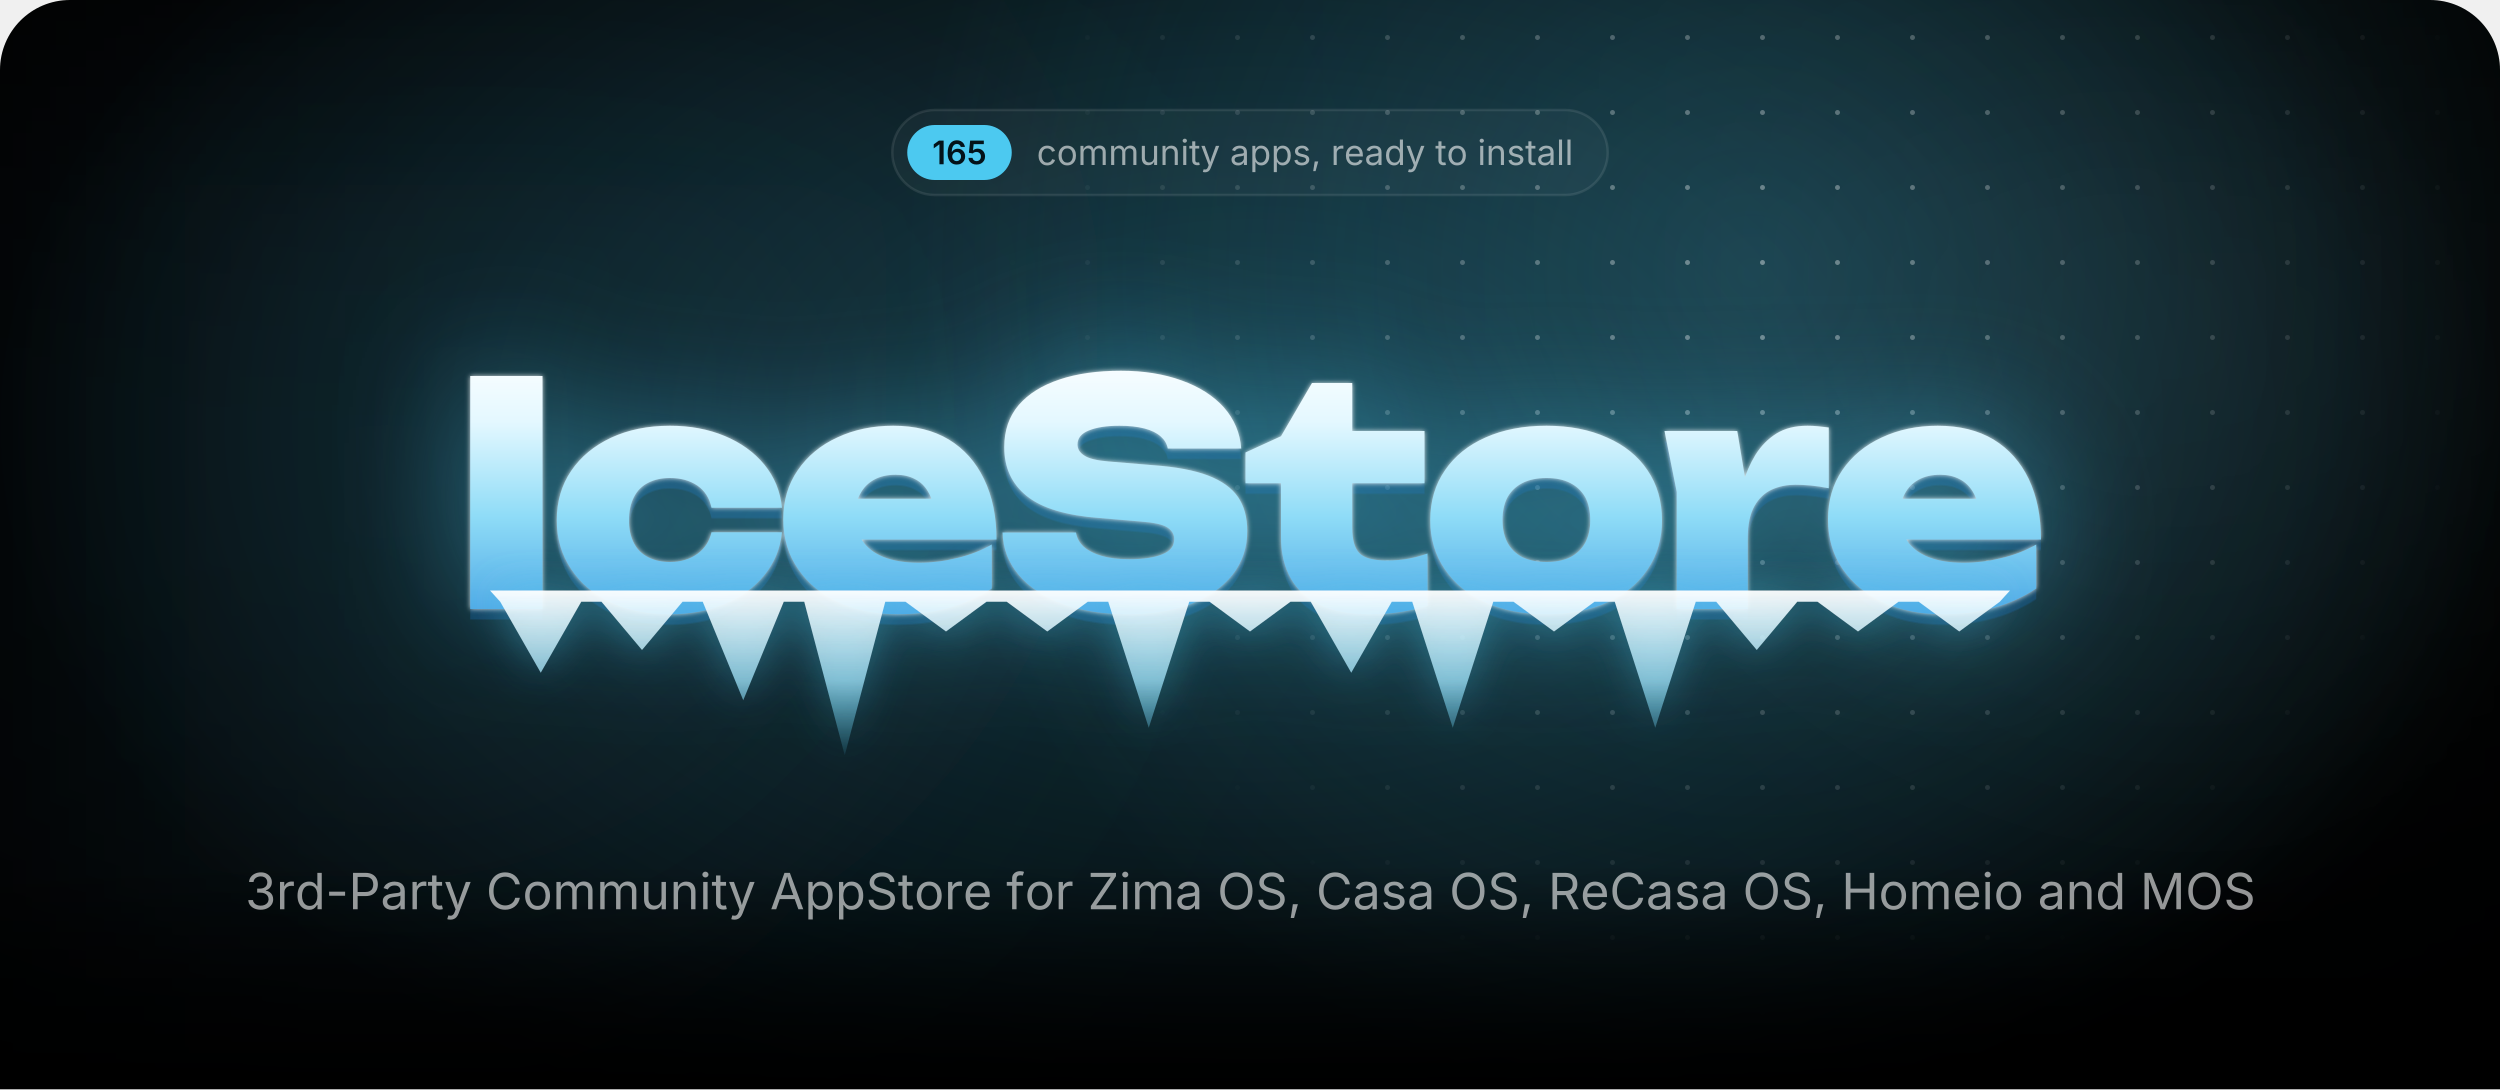
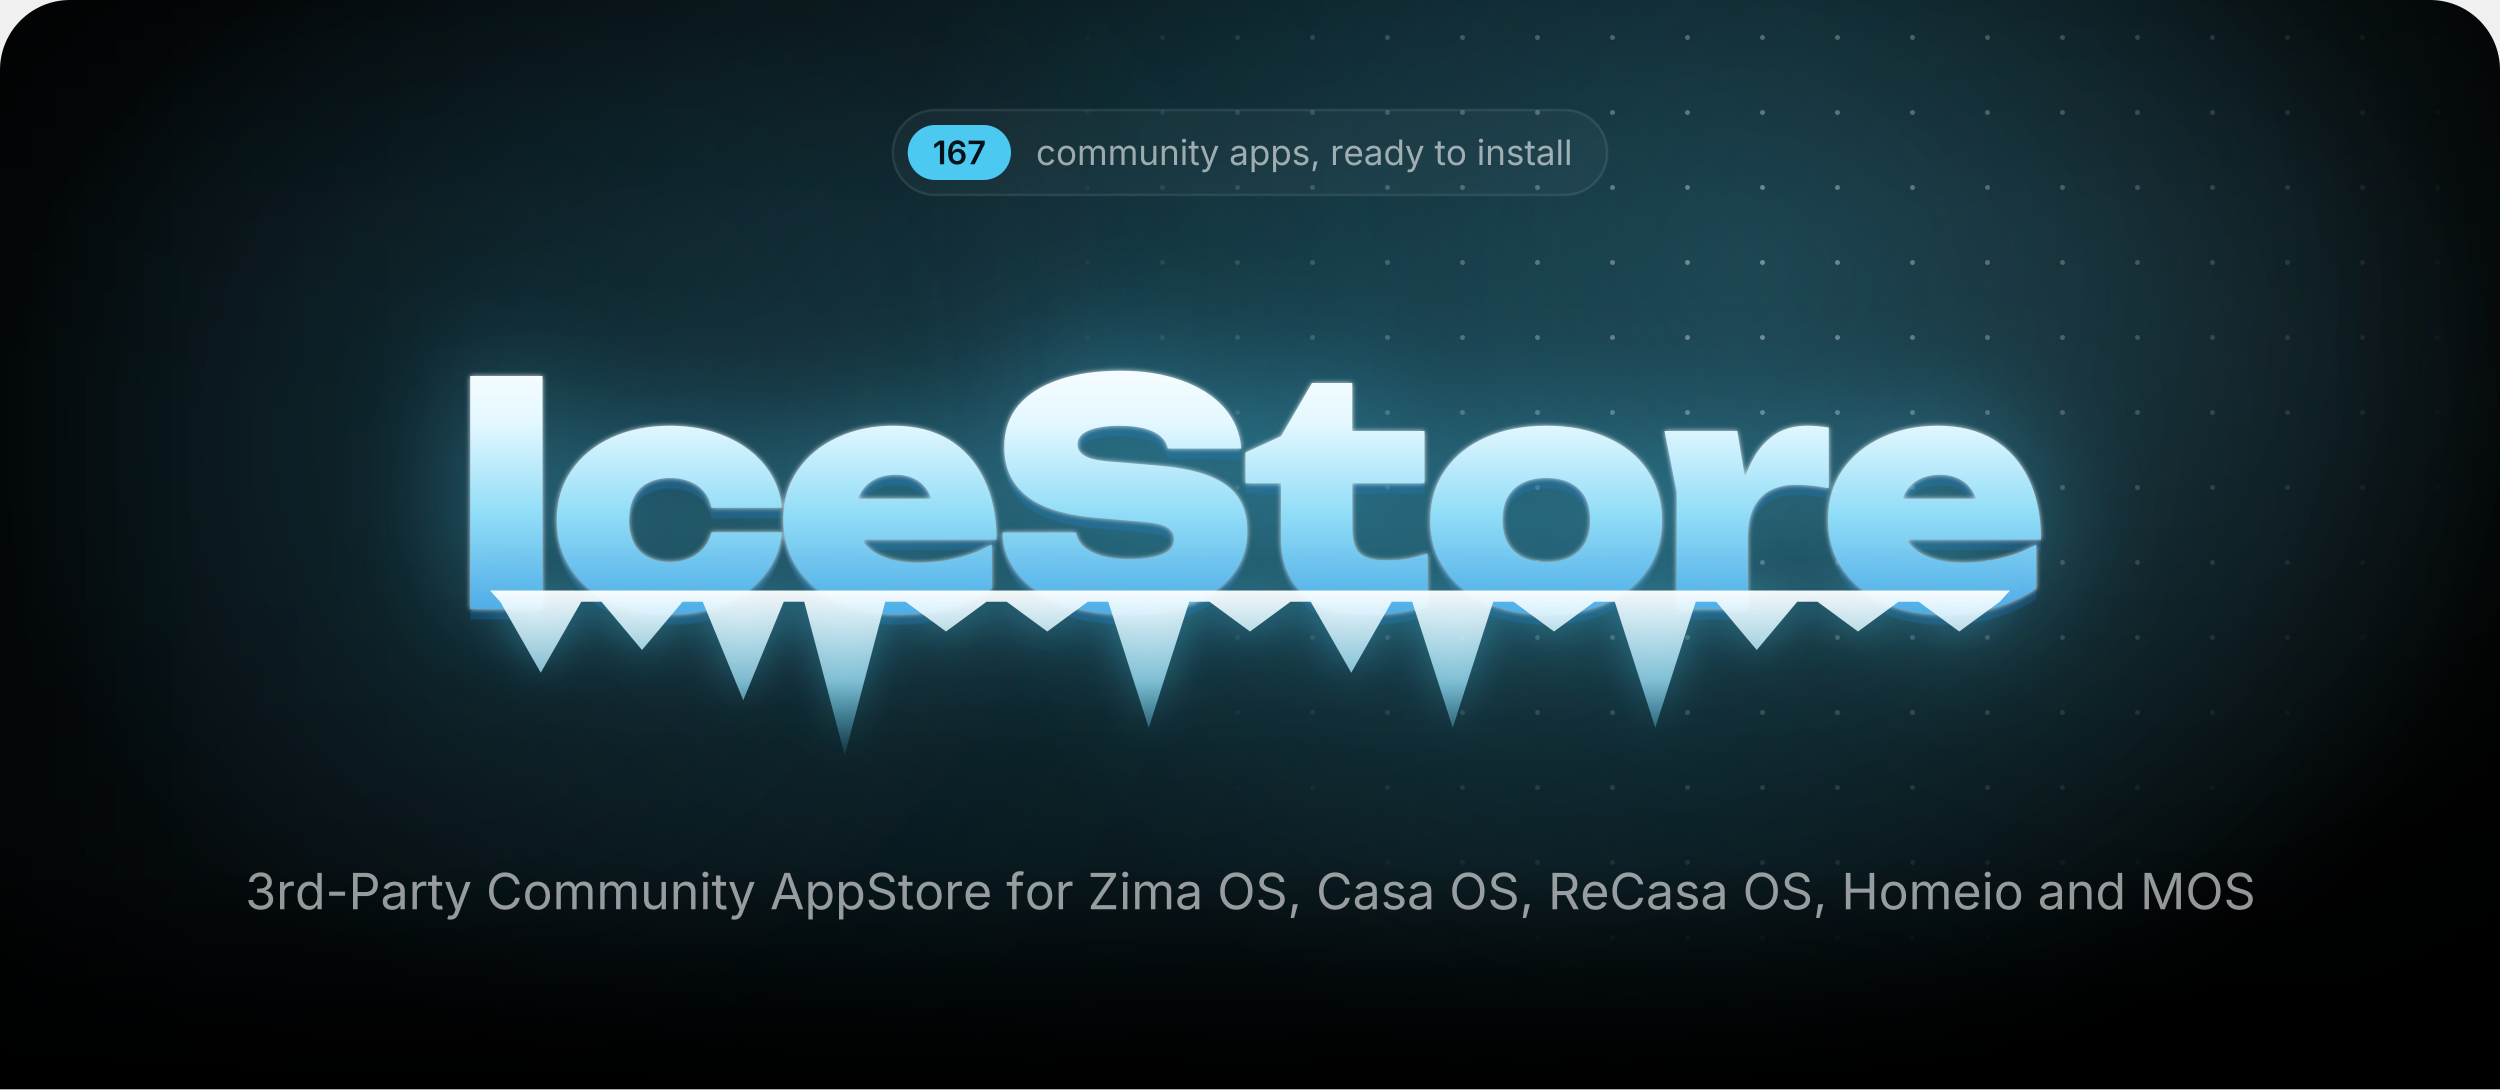
<svg xmlns="http://www.w3.org/2000/svg" width="1000" height="435.7" viewBox="0 0 1000 435.7">
  <style>.blob{transform-box:fill-box;transform-origin:center;animation:drift 22s ease-in-out infinite alternate}.blob+.blob{animation-duration:28s;animation-direction:alternate-reverse}@keyframes drift{to{transform:translate(180px,60px) scale(1.2)}}.spot{animation:spot 18s ease-in-out infinite alternate}@keyframes spot{to{transform:translate(-420px,40px)}}.gl{animation:gl 6s ease-in-out infinite}@keyframes gl{0%,35%{transform:translateX(0)}70%,100%{transform:translateX(1741px)}}.sp{transform-box:fill-box;transform-origin:center;opacity:0;animation:tw 3.2s ease-in-out infinite}@keyframes tw{0%,100%{opacity:0;transform:scale(.3) rotate(0)}50%{opacity:1;transform:scale(1) rotate(45deg)}}@media(prefers-reduced-motion:reduce){*{animation:none!important}}</style>
  <defs>
    <path id="semi.1342" d="M717 1490V0H452V1252H442L94 1002V1256L421 1490Z" />
    <path id="semi.1349" d="M671 -20Q565 -20 464 16Q362 53 280 136Q199 220 151 358Q103 497 103 702Q103 894 144 1044Q184 1193 260 1297Q337 1401 445 1456Q553 1510 687 1510Q826 1510 934 1455Q1043 1400 1110 1305Q1177 1210 1193 1089H931Q910 1175 847 1227Q784 1279 687 1279Q583 1279 510 1218Q438 1157 400 1044Q363 930 363 772H374Q410 837 466 883Q523 929 594 954Q666 978 745 978Q876 978 980 916Q1085 853 1146 744Q1207 634 1207 492Q1207 346 1140 230Q1073 114 952 47Q832 -20 671 -20ZM670 197Q749 197 812 236Q875 274 912 340Q948 406 948 487Q948 567 912 632Q877 697 815 735Q753 773 673 773Q614 773 563 750Q512 728 474 688Q435 648 414 596Q393 544 393 486Q393 408 429 342Q465 276 528 236Q591 197 670 197Z" />
-     <path id="semi.1347" d="M618 -20Q472 -20 358 34Q243 89 176 185Q109 281 105 404H365Q368 343 403 296Q438 250 494 224Q550 197 618 197Q698 197 760 234Q821 270 856 334Q892 399 892 483Q892 568 856 634Q819 700 756 738Q692 775 610 775Q542 775 478 750Q413 724 375 683L133 722L211 1490H1073V1266H432L390 870H398Q440 919 516 950Q591 982 681 982Q782 982 868 946Q954 909 1018 842Q1081 776 1116 686Q1151 596 1151 489Q1151 341 1083 226Q1015 112 895 46Q775 -20 618 -20Z" />
+     <path id="semi.1350" d="M185 0 819 1256V1266H83V1490H1097V1260L463 0Z" />
    <path id="regular.586" d="M613 -24Q461 -24 346 48Q232 120 168 250Q104 380 104 552Q104 727 168 858Q232 988 346 1060Q461 1132 613 1132Q694 1132 766 1111Q838 1090 898 1050Q957 1011 1000 954Q1043 896 1066 823L893 774Q881 817 856 853Q831 889 796 916Q760 942 714 956Q668 971 613 971Q501 971 429 912Q357 854 322 759Q287 664 287 552Q287 442 322 348Q357 253 429 195Q501 137 613 137Q669 137 716 152Q763 167 800 194Q836 222 861 260Q886 298 898 343L1070 294Q1048 219 1004 160Q961 102 901 60Q841 19 768 -2Q695 -24 613 -24Z" />
    <path id="regular.790" d="M613 -24Q461 -24 346 48Q232 120 168 250Q104 380 104 552Q104 727 168 858Q232 988 346 1060Q461 1132 613 1132Q766 1132 881 1060Q996 988 1060 858Q1124 727 1124 552Q1124 380 1060 250Q996 120 881 48Q766 -24 613 -24ZM613 137Q726 137 799 195Q872 253 907 348Q942 442 942 552Q942 663 907 758Q872 854 799 912Q726 971 613 971Q501 971 429 912Q357 854 322 759Q287 664 287 552Q287 442 322 348Q357 253 429 195Q501 137 613 137Z" />
    <path id="regular.766" d="M158 0V1118H333L334 868H320Q343 959 392 1018Q442 1078 508 1108Q575 1138 647 1138Q769 1138 844 1063Q920 988 942 866H918Q938 950 991 1011Q1044 1072 1120 1105Q1195 1138 1284 1138Q1381 1138 1461 1096Q1541 1054 1588 969Q1636 884 1636 754V0H1456V749Q1456 870 1388 922Q1320 974 1230 974Q1155 974 1100 942Q1046 911 1016 856Q987 801 987 730V0H807V767Q807 860 745 917Q683 974 588 974Q523 974 466 944Q408 913 373 853Q338 793 338 704V0Z" />
    <path id="regular.915" d="M537 -14Q424 -14 338 32Q253 79 206 173Q158 267 158 408V1118H338V423Q338 294 406 221Q474 148 591 148Q671 148 734 183Q798 218 835 286Q872 353 872 448V1118H1053V0H879V271H903Q851 114 756 50Q660 -14 537 -14Z" />
    <path id="regular.773" d="M338 670V0H158V1118H331L332 847H307Q358 1002 452 1067Q547 1132 674 1132Q787 1132 872 1086Q957 1039 1004 946Q1052 852 1052 710V0H872V695Q872 824 804 897Q737 970 620 970Q540 970 476 935Q412 900 375 833Q338 766 338 670Z" />
    <path id="regular.689" d="M158 0V1118H338V0ZM249 1301Q198 1301 161 1336Q124 1371 124 1420Q124 1470 161 1504Q198 1539 249 1539Q301 1539 338 1504Q375 1470 375 1420Q375 1371 338 1336Q301 1301 249 1301Z" />
    <path id="regular.889" d="M598 1118V964H20V1118ZM188 1384H368V290Q368 215 398 180Q429 146 500 146Q517 146 544 150Q570 154 592 158L629 6Q601 -4 566 -9Q530 -14 495 -14Q350 -14 269 62Q188 139 188 276Z" />
    <path id="regular.998" d="M140 -405 186 -249 205 -254Q260 -268 305 -262Q350 -255 386 -217Q422 -179 449 -99L481 -6L54 1118H251L489 455Q527 351 553 249Q579 147 608 51H542Q571 147 598 250Q624 352 661 455L901 1118H1097L606 -167Q572 -256 524 -314Q477 -371 414 -398Q351 -426 272 -426Q224 -426 189 -419Q154 -412 140 -405Z" />
    <path id="regular.507" d="M471 -26Q365 -26 278 14Q192 54 141 131Q90 208 90 318Q90 414 128 474Q166 534 230 568Q293 603 370 620Q447 637 525 647Q625 660 688 667Q751 674 782 691Q812 708 812 749V755Q812 825 786 874Q760 922 708 948Q656 974 578 974Q498 974 441 949Q384 924 348 886Q313 849 295 810L122 867Q165 969 238 1026Q311 1084 399 1108Q487 1132 573 1132Q629 1132 700 1118Q772 1105 838 1065Q905 1025 948 946Q992 868 992 737V0H815V152H803Q784 113 742 72Q700 30 633 2Q566 -26 471 -26ZM502 133Q602 133 671 172Q740 211 776 274Q812 336 812 404V559Q801 546 764 536Q727 525 680 517Q632 509 588 504Q543 498 517 495Q452 487 396 468Q339 448 305 410Q271 373 271 309Q271 251 301 212Q331 173 383 153Q435 133 502 133Z" />
    <path id="regular.843" d="M158 -418V1118H332V939H352Q371 969 405 1014Q439 1060 503 1096Q567 1132 676 1132Q816 1132 922 1062Q1029 992 1090 862Q1150 733 1150 556Q1150 378 1090 248Q1030 118 924 47Q817 -24 677 -24Q571 -24 506 12Q441 49 406 96Q371 142 352 173H338V-418ZM650 137Q755 137 826 194Q896 250 932 346Q967 441 967 558Q967 674 932 768Q897 861 826 916Q756 971 650 971Q547 971 477 919Q407 867 372 774Q336 682 336 558Q336 434 372 339Q408 244 478 190Q549 137 650 137Z" />
    <path id="regular.871" d="M538 -24Q423 -24 334 10Q244 43 186 109Q128 175 108 271L279 312Q303 220 370 177Q436 134 536 134Q653 134 722 184Q792 234 792 303Q792 361 752 400Q711 438 628 457L442 501Q290 537 216 612Q142 688 142 806Q142 902 196 976Q250 1049 344 1090Q437 1132 556 1132Q671 1132 752 1098Q832 1063 882 1002Q933 942 958 863L795 821Q772 881 718 930Q665 979 557 979Q457 979 390 933Q324 887 324 817Q324 755 369 718Q414 680 512 657L681 617Q833 581 906 506Q979 430 979 315Q979 217 924 140Q868 64 768 20Q669 -24 538 -24Z" />
    <path id="regular.1501" d="M128 -359 216 208H422L266 -359Z" />
    <path id="regular.852" d="M158 0V1118H332V946H344Q375 1031 454 1082Q534 1134 634 1134Q654 1134 682 1133Q709 1132 725 1131V950Q717 952 685 956Q653 960 617 960Q537 960 474 926Q410 893 374 834Q338 776 338 700V0Z" />
    <path id="regular.614" d="M628 -24Q466 -24 348 48Q231 120 168 249Q104 378 104 550Q104 722 166 853Q228 984 342 1058Q455 1132 607 1132Q696 1132 782 1102Q869 1073 940 1008Q1010 942 1052 835Q1094 728 1094 573V498H226V650H997L913 594Q913 704 878 790Q844 875 776 924Q708 972 607 972Q506 972 434 922Q362 873 324 794Q286 714 286 623V522Q286 398 329 312Q372 225 450 180Q527 136 629 136Q695 136 749 155Q803 174 842 212Q881 251 902 308L1076 260Q1050 176 988 112Q926 48 834 12Q743 -24 628 -24Z" />
    <path id="regular.597" d="M577 -24Q438 -24 331 47Q224 118 164 248Q104 378 104 556Q104 733 164 862Q225 992 332 1062Q439 1132 578 1132Q687 1132 751 1096Q815 1060 850 1014Q884 969 902 939H916V1490H1096V0H922V173H902Q884 142 848 96Q813 49 748 12Q684 -24 577 -24ZM604 137Q706 137 776 190Q846 244 882 339Q918 434 918 558Q918 682 882 774Q847 867 777 919Q707 971 604 971Q498 971 428 916Q357 861 322 768Q287 674 287 558Q287 441 322 346Q358 250 429 194Q500 137 604 137Z" />
    <path id="regular.736" d="M338 1490V0H158V1490Z" />
    <path id="regular.1345" d="M635 -20Q489 -20 376 30Q263 80 196 169Q130 258 125 376H317Q323 305 366 254Q408 202 478 174Q547 147 632 147Q726 147 798 180Q871 212 913 271Q955 330 955 407Q955 488 914 550Q874 611 797 646Q720 681 609 681H488V846H609Q696 846 762 878Q829 909 866 966Q903 1023 903 1100Q903 1174 870 1229Q838 1284 778 1314Q718 1345 637 1345Q561 1345 494 1318Q428 1290 386 1239Q343 1188 340 1115H157Q161 1232 227 1321Q293 1410 402 1460Q510 1510 641 1510Q780 1510 880 1454Q981 1398 1035 1307Q1089 1216 1089 1110Q1089 984 1022 896Q956 808 842 774V762Q937 747 1004 698Q1072 649 1108 574Q1143 499 1143 405Q1143 283 1077 187Q1011 91 896 36Q781 -20 635 -20Z" />
    <path id="regular.1459" d="M798 719V553H144V719Z" />
    <path id="regular.375" d="M180 0V1490H690Q864 1490 976 1426Q1089 1363 1144 1256Q1198 1149 1198 1016Q1198 883 1144 775Q1089 667 977 603Q865 539 691 539H330V706H682Q800 706 872 746Q944 787 976 858Q1009 928 1009 1016Q1009 1104 976 1174Q944 1243 872 1283Q799 1323 680 1323H370V0Z" />
    <path id="regular.73" d="M783 -20Q592 -20 442 72Q293 165 208 336Q122 508 122 744Q122 981 208 1152Q293 1324 442 1417Q592 1510 783 1510Q896 1510 996 1477Q1097 1444 1177 1380Q1257 1317 1310 1226Q1364 1136 1384 1021H1194Q1178 1098 1140 1156Q1101 1214 1046 1254Q990 1294 923 1314Q856 1334 783 1334Q649 1334 541 1266Q433 1198 370 1066Q307 935 307 744Q307 554 370 422Q434 291 542 224Q650 156 783 156Q856 156 923 176Q990 197 1046 236Q1101 276 1140 334Q1178 393 1194 469H1384Q1365 355 1312 265Q1258 175 1178 111Q1098 47 998 14Q897 -20 783 -20Z" />
    <path id="regular.2" d="M52 0 593 1490H813L1361 0H1161L845 884Q816 966 778 1088Q739 1211 684 1401H720Q666 1209 626 1084Q587 960 561 884L254 0ZM324 416V582H1089V416Z" />
    <path id="regular.397" d="M657 -26Q496 -26 378 26Q259 78 192 172Q125 265 116 390H311Q319 306 368 252Q417 197 494 170Q570 144 657 144Q758 144 838 177Q919 210 966 270Q1013 330 1013 409Q1013 481 972 526Q932 571 865 600Q798 629 718 651L538 702Q358 753 258 848Q158 943 158 1091Q158 1217 226 1312Q294 1406 410 1458Q526 1510 670 1510Q817 1510 930 1458Q1043 1406 1108 1316Q1174 1227 1178 1114H992Q979 1223 888 1282Q797 1342 664 1342Q568 1342 496 1310Q423 1279 383 1224Q343 1170 343 1100Q343 1022 392 974Q440 927 506 900Q573 874 627 859L776 818Q836 802 908 774Q981 746 1047 700Q1113 653 1156 582Q1198 510 1198 406Q1198 284 1134 186Q1071 88 950 31Q829 -26 657 -26Z" />
    <path id="regular.647" d="M678 1118V964H20V1118ZM240 0V1267Q240 1364 286 1429Q331 1494 404 1527Q477 1560 558 1560Q622 1560 664 1550Q706 1539 726 1530L676 1376Q662 1381 640 1387Q617 1393 579 1393Q496 1393 458 1350Q420 1308 420 1227V0Z" />
    <path id="regular.496" d="M130 0V134L796 1125Q841 1192 892 1260Q943 1327 994 1393L1015 1331Q923 1325 830 1324Q737 1322 645 1322H122V1490H1158V1354L502 379Q454 308 400 237Q347 166 294 97L273 159Q365 165 456 166Q548 168 640 168H1166V0Z" />
    <path id="regular.321" d="M784 -20Q593 -20 444 72Q294 165 208 336Q122 508 122 744Q122 981 208 1152Q294 1324 444 1417Q593 1510 784 1510Q975 1510 1124 1417Q1273 1324 1358 1152Q1444 981 1444 744Q1444 508 1358 336Q1273 165 1124 72Q975 -20 784 -20ZM784 156Q917 156 1024 224Q1132 291 1196 422Q1259 554 1259 744Q1259 936 1196 1068Q1132 1199 1024 1266Q917 1334 784 1334Q650 1334 542 1266Q434 1198 370 1066Q307 935 307 744Q307 554 370 423Q434 292 542 224Q650 156 784 156Z" />
    <path id="regular.384" d="M180 0V1490H690Q864 1490 976 1430Q1089 1371 1144 1267Q1198 1163 1198 1030Q1198 897 1144 795Q1089 693 977 636Q865 578 691 578H286V747H682Q800 747 872 782Q943 816 976 880Q1009 943 1009 1030Q1009 1119 976 1184Q943 1250 871 1286Q799 1323 680 1323H370V0ZM1036 0 676 671H890L1256 0Z" />
    <path id="regular.161" d="M180 0V1490H370V846H1152V1490H1342V0H1152V678H370V0Z" />
    <path id="regular.292" d="M180 0V1490H450L817 550Q830 517 846 468Q863 418 882 360Q900 302 917 244Q934 187 947 138H905Q919 184 936 240Q953 297 972 356Q990 414 1007 465Q1024 516 1037 550L1399 1490H1670V0H1483V851Q1483 897 1484 956Q1484 1015 1486 1080Q1487 1145 1488 1212Q1490 1279 1491 1342H1507Q1486 1273 1462 1202Q1439 1130 1416 1064Q1394 997 1374 942Q1354 887 1340 851L1007 0H842L504 851Q490 886 471 940Q452 993 430 1058Q407 1124 383 1196Q359 1269 334 1342H352Q354 1286 356 1221Q357 1156 358 1090Q359 1023 360 962Q361 900 361 851V0Z" />
    <radialGradient id="glow">
      <stop stop-color="#4cc9f0" stop-opacity=".28" />
      <stop offset="1" stop-color="#4cc9f0" stop-opacity="0" />
    </radialGradient>
    <radialGradient id="cur">
      <stop stop-color="#4cc9f0" stop-opacity=".2" />
      <stop offset=".65" stop-color="#4cc9f0" stop-opacity="0" />
    </radialGradient>
    <radialGradient id="spot">
      <stop stop-color="#fff" />
      <stop offset="1" stop-color="#000" />
    </radialGradient>
    <pattern id="dots" width="30" height="30" patternUnits="userSpaceOnUse">
      <circle cx="15" cy="15" r="1" fill="#fff" fill-opacity=".4" />
    </pattern>
    <mask id="dm">
      <circle class="spot" cx="700" cy="110" r="300" fill="url(#spot)" />
    </mask>
    <linearGradient id="fade" x2="0" y2="1">
      <stop offset="0.793" stop-color="#fff" />
      <stop offset="1" stop-color="#000" />
    </linearGradient>
    <mask id="bf">
      <rect width="1000" height="435.7" fill="url(#fade)" />
    </mask>
    <filter id="blur" filterUnits="userSpaceOnUse" x="-500" y="-500" width="2000" height="1500">
      <feGaussianBlur stdDeviation="90" />
    </filter>
    <linearGradient id="ice" gradientUnits="userSpaceOnUse" x1="0" y1="138" x2="0" y2="256">
      <stop stop-color="#fff" />
      <stop offset=".26" stop-color="#e4f8ff" />
      <stop offset=".58" stop-color="#8fdcf7" />
      <stop offset="1" stop-color="#3d9be0" />
    </linearGradient>
    <linearGradient id="ig" x2="0" y2="1">
      <stop stop-color="#fff" stop-opacity=".95" />
      <stop offset=".55" stop-color="#9fe3fa" stop-opacity=".75" />
      <stop offset="1" stop-color="#4cc9f0" stop-opacity=".1" />
    </linearGradient>
    <linearGradient id="gl">
      <stop stop-color="#fff" stop-opacity="0" />
      <stop offset=".5" stop-color="#fff" stop-opacity=".95" />
      <stop offset="1" stop-color="#fff" stop-opacity="0" />
    </linearGradient>
    <clipPath id="wc">
      <path d="M188.1 150.4H217V243.6H188.1ZM312.8 212.9Q311.8 222.7 305.7 230.1Q299.7 237.5 289.9 241.6Q280.1 245.7 268 245.7Q254.7 245.7 244.4 241Q234.2 236.3 228.5 227.7Q222.7 219.1 222.7 208.1Q222.7 196.8 228.5 188.3Q234.2 179.9 244.4 175.1Q254.7 170.3 268 170.3Q280.1 170.3 289.9 174.4Q299.7 178.5 305.7 185.8Q311.8 193.2 312.8 203.1H284.6Q283.4 197.3 278.9 194.2Q274.4 191.2 268 191.2Q263 191.2 259.3 193.1Q255.5 195 253.6 198.8Q251.6 202.6 251.6 208.1Q251.6 213.5 253.6 217.3Q255.5 221 259.3 222.9Q263 224.8 268 224.8Q274.4 224.8 278.9 221.6Q283.4 218.3 284.6 212.9ZM359 245.7Q345.9 245.7 335.6 241Q325.2 236.3 319.3 227.7Q313.3 219.1 313.3 207.7Q313.3 196.5 319.1 188.1Q324.9 179.6 334.9 175Q344.9 170.3 357.3 170.3Q370.3 170.3 379.5 175.8Q388.7 181.4 393.6 191.6Q398.6 201.9 398.6 215.8H336.6V199.5H382.2L373.8 205.1Q373.3 200.2 371.3 196.8Q369.4 193.4 366.1 191.7Q362.8 189.9 358.3 189.9Q353.2 189.9 349.6 191.9Q346 193.9 344.1 197.5Q342.1 201 342.1 205.5Q342.1 211.8 344.9 216.2Q347.7 220.5 353.4 222.8Q359.2 225.1 367.6 225.1Q375.3 225.1 382.9 223.2Q390.5 221.4 396.7 217.8V235.4Q389.1 240.4 379.7 243.1Q370.3 245.7 359 245.7ZM401 213H430.4Q430.9 216.3 433.5 218.7Q436.2 221.1 440.8 222.4Q445.4 223.7 451.6 223.7Q460.2 223.7 465 221.7Q469.7 219.8 469.7 215.7Q469.7 212.8 467 211Q464.3 209.2 456.2 208.6L439.8 207.2Q419.7 205.7 410.7 198.4Q401.7 191.2 401.7 178.9Q401.7 168.8 407.5 162Q413.3 155.3 423.8 151.8Q434.2 148.3 448.4 148.3Q462 148.3 472.7 152.2Q483.3 156 489.6 163Q495.8 170.1 496.5 179.4H467.1Q466.6 176.6 464.3 174.6Q462 172.5 457.8 171.4Q453.6 170.3 447.8 170.3Q440.1 170.3 435.5 172.2Q431 174 431 177.8Q431 180.5 433.7 182.2Q436.3 184 443.5 184.6L461.5 186.1Q475 187.1 483.2 190.2Q491.5 193.4 495.2 198.8Q498.9 204.2 498.9 212.4Q498.9 222.4 493 229.9Q487 237.4 476.3 241.6Q465.5 245.7 451.1 245.7Q436.3 245.7 425.1 241.6Q414 237.5 407.6 230.1Q401.3 222.7 401 213ZM498.2 193.3V181L512.4 174.5L524.8 153.2H540.9V172.4H569.8V193.3H540.9V211.1Q540.9 218.3 543.7 221.2Q546.5 224.2 554.7 224.2Q559.8 224.2 563.8 223.4Q567.8 222.6 571 221.4V242.4Q567 243.6 560.9 244.7Q554.9 245.7 548.1 245.7Q536 245.7 528.1 242Q520.2 238.3 516.3 231.3Q512.4 224.4 512.4 214.9V193.3ZM618.5 245.7Q604.7 245.7 594.2 241Q583.8 236.3 578 227.8Q572.1 219.3 572.1 208.1Q572.1 196.6 578 188.1Q583.8 179.6 594.2 175Q604.7 170.3 618.6 170.3Q632.4 170.3 642.8 175Q653.3 179.6 659 188.1Q664.8 196.6 664.8 208.1Q664.8 219.3 659 227.8Q653.3 236.3 642.8 241Q632.4 245.7 618.5 245.7ZM618.6 224.8Q624.2 224.8 628.1 222.9Q632 220.9 634.1 217.1Q636.1 213.3 636.1 208.1Q636.1 202.7 634.1 198.9Q632 195.2 628.1 193.2Q624.2 191.2 618.6 191.2Q613 191.2 609 193.2Q605.1 195.2 603 198.9Q601 202.7 601 208Q601 213.3 603 217.1Q605.1 220.9 609 222.9Q613 224.8 618.6 224.8ZM665.8 172.4H694.9L699.1 197.6V243.6H670.7V196.8ZM731.5 171V195.3Q727.6 194.5 724.3 194.2Q721 193.9 718.2 193.9Q713.1 193.9 708.8 195.8Q704.4 197.8 701.8 202.4Q699.1 207.1 699.1 215.3L693.9 208.8Q695 201.1 696.9 194.2Q698.9 187.3 702.2 181.9Q705.6 176.5 710.6 173.4Q715.6 170.3 723 170.3Q725 170.3 727.1 170.5Q729.2 170.7 731.5 171ZM776.9 245.7Q763.7 245.7 753.4 241Q743.1 236.3 737.1 227.7Q731.2 219.1 731.2 207.7Q731.2 196.5 736.9 188.1Q742.7 179.6 752.7 175Q762.7 170.3 775.1 170.3Q788.2 170.3 797.4 175.8Q806.6 181.4 811.5 191.6Q816.4 201.9 816.4 215.8H754.4V199.5H800L791.7 205.1Q791.2 200.2 789.2 196.8Q787.2 193.4 783.9 191.7Q780.6 189.9 776.1 189.9Q771 189.9 767.4 191.9Q763.8 193.9 761.9 197.5Q760 201 760 205.5Q760 211.8 762.8 216.2Q765.6 220.5 771.3 222.8Q777 225.1 785.5 225.1Q793.2 225.1 800.7 223.2Q808.3 221.4 814.5 217.8V235.4Q807 240.4 797.6 243.1Q788.2 245.7 776.9 245.7Z" />
    </clipPath>
    <filter id="frost" x="-20%" y="-60%" width="140%" height="220%" color-interpolation-filters="sRGB">
      <feGaussianBlur in="SourceAlpha" stdDeviation="1" result="a" />
      <feFlood flood-color="#fff" flood-opacity=".85" />
      <feComposite in2="a" operator="in" result="s1" />
      <feGaussianBlur in="SourceAlpha" stdDeviation="25.2" result="b" />
      <feFlood flood-color="#4cc9f0" flood-opacity=".5" />
      <feComposite in2="b" operator="in" result="s2" />
      <feOffset in="SourceAlpha" dy="4.2" result="c" />
      <feFlood flood-color="#125696" flood-opacity=".4" />
      <feComposite in2="c" operator="in" result="s3" />
      <feMerge>
        <feMergeNode in="s3" />
        <feMergeNode in="s2" />
        <feMergeNode in="s1" />
        <feMergeNode in="SourceGraphic" />
      </feMerge>
    </filter>
    <filter id="drip" x="-10%" y="-60%" width="120%" height="220%">
      <feGaussianBlur in="SourceAlpha" stdDeviation="8.4" result="b" />
      <feFlood flood-color="#4cc9f0" flood-opacity=".45" />
      <feComposite in2="b" operator="in" />
      <feMerge>
        <feMergeNode />
        <feMergeNode in="SourceGraphic" />
      </feMerge>
    </filter>
    <clipPath id="pg">
      <path d="M0,28 A28,28 0 0 1 28,0 H972 A28,28 0 0 1 1000,28 V435.7 A0,0 0 0 1 1000,435.7 H0 A0,0 0 0 1 0,435.7 Z" />
    </clipPath>
  </defs>
  <g clip-path="url(#pg)">
    <rect x="0" y="0" width="1000" height="435.7" rx="0" fill="#000" />
    <g mask="url(#bf)">
      <ellipse cx="500" cy="170" rx="500" ry="310" fill="url(#glow)" />
      <circle class="blob" cx="140" cy="140" r="260" fill="#4cc9f0" fill-opacity=".1" filter="url(#blur)" />
      <circle class="blob" cx="900" cy="40" r="220" fill="#a5e8ff" fill-opacity=".08" filter="url(#blur)" />
      <circle class="spot" cx="700" cy="110" r="520" fill="url(#cur)" />
      <rect width="1000" height="435.7" fill="url(#dots)" mask="url(#dm)" />
    </g>
-     <rect x="356.9" y="44" width="286.2" height="34" rx="17" fill="rgba(255,255,255,.035)" stroke="rgba(255,255,255,.09)" />
-     <rect x="362.9" y="50" width="41.8" height="22" rx="11" fill="#4cc9f0" />
-     <g fill="#031219" transform="translate(372.9,65.7) scale(0.00635,-0.00635)">
+     <rect x="357.1" y="44" width="285.8" height="34" rx="17" fill="rgba(255,255,255,.035)" stroke="rgba(255,255,255,.09)" />
+     <rect x="363.1" y="50" width="41.3" height="22" rx="11" fill="#4cc9f0" />
+     <g fill="#031219" transform="translate(373.1,65.7) scale(0.00635,-0.00635)">
      <use href="#semi.1342" x="0" />
      <use href="#semi.1349" x="866" />
-       <use href="#semi.1347" x="2176" />
-     </g>
-     <g fill="rgba(255,255,255,.58)" transform="translate(414.7,66) scale(0.00684,-0.00684)">
+       <use href="#semi.1350" x="2176" />
+     </g>
+     <g fill="rgba(255,255,255,.58)" transform="translate(414.4,66) scale(0.00684,-0.00684)">
      <use href="#regular.586" x="0" />
      <use href="#regular.790" x="1170" />
      <use href="#regular.766" x="2398" />
      <use href="#regular.766" x="4192" />
      <use href="#regular.915" x="5986" />
      <use href="#regular.773" x="7197" />
      <use href="#regular.689" x="8407" />
      <use href="#regular.889" x="8903" />
      <use href="#regular.998" x="9573" />
      <use href="#regular.507" x="11300" />
      <use href="#regular.843" x="12450" />
      <use href="#regular.843" x="13704" />
      <use href="#regular.871" x="14958" />
      <use href="#regular.1501" x="16039" />
      <use href="#regular.852" x="17205" />
      <use href="#regular.614" x="17976" />
      <use href="#regular.507" x="19170" />
      <use href="#regular.597" x="20320" />
      <use href="#regular.998" x="21574" />
      <use href="#regular.889" x="23301" />
      <use href="#regular.790" x="23971" />
      <use href="#regular.689" x="25775" />
      <use href="#regular.773" x="26271" />
      <use href="#regular.871" x="27481" />
      <use href="#regular.889" x="28562" />
      <use href="#regular.507" x="29232" />
      <use href="#regular.736" x="30382" />
      <use href="#regular.736" x="30878" />
    </g>
    <g filter="url(#frost)">
      <path fill="url(#ice)" d="M188.1 150.4H217V243.6H188.1ZM312.8 212.9Q311.8 222.7 305.7 230.1Q299.7 237.5 289.9 241.6Q280.1 245.7 268 245.7Q254.7 245.7 244.4 241Q234.2 236.3 228.5 227.7Q222.7 219.1 222.7 208.1Q222.7 196.8 228.5 188.3Q234.2 179.9 244.4 175.1Q254.7 170.3 268 170.3Q280.1 170.3 289.9 174.4Q299.7 178.5 305.7 185.8Q311.8 193.2 312.8 203.1H284.6Q283.4 197.3 278.9 194.2Q274.4 191.2 268 191.2Q263 191.2 259.3 193.1Q255.5 195 253.6 198.8Q251.6 202.6 251.6 208.1Q251.6 213.5 253.6 217.3Q255.5 221 259.3 222.9Q263 224.8 268 224.8Q274.4 224.8 278.9 221.6Q283.4 218.3 284.6 212.9ZM359 245.7Q345.9 245.7 335.6 241Q325.2 236.3 319.3 227.7Q313.3 219.1 313.3 207.7Q313.3 196.5 319.1 188.1Q324.9 179.6 334.9 175Q344.9 170.3 357.3 170.3Q370.3 170.3 379.5 175.8Q388.7 181.4 393.6 191.6Q398.6 201.9 398.6 215.8H336.6V199.5H382.2L373.8 205.1Q373.3 200.2 371.3 196.8Q369.4 193.4 366.1 191.7Q362.8 189.9 358.3 189.9Q353.2 189.9 349.6 191.9Q346 193.9 344.1 197.5Q342.1 201 342.1 205.5Q342.1 211.8 344.9 216.2Q347.7 220.5 353.4 222.8Q359.2 225.1 367.6 225.1Q375.3 225.1 382.9 223.2Q390.5 221.4 396.7 217.8V235.4Q389.1 240.4 379.7 243.1Q370.3 245.7 359 245.7ZM401 213H430.4Q430.9 216.3 433.5 218.7Q436.2 221.1 440.8 222.4Q445.4 223.7 451.6 223.7Q460.2 223.7 465 221.7Q469.7 219.8 469.7 215.7Q469.7 212.8 467 211Q464.3 209.2 456.2 208.6L439.8 207.2Q419.7 205.7 410.7 198.4Q401.7 191.2 401.7 178.9Q401.7 168.8 407.5 162Q413.3 155.3 423.8 151.8Q434.2 148.3 448.4 148.3Q462 148.3 472.7 152.2Q483.3 156 489.6 163Q495.8 170.1 496.5 179.4H467.1Q466.6 176.6 464.3 174.6Q462 172.5 457.8 171.4Q453.6 170.3 447.8 170.3Q440.1 170.3 435.5 172.2Q431 174 431 177.8Q431 180.5 433.7 182.2Q436.3 184 443.5 184.6L461.5 186.1Q475 187.1 483.2 190.2Q491.5 193.4 495.2 198.8Q498.9 204.2 498.9 212.4Q498.9 222.4 493 229.9Q487 237.4 476.3 241.6Q465.5 245.7 451.1 245.7Q436.3 245.7 425.1 241.6Q414 237.5 407.6 230.1Q401.3 222.7 401 213ZM498.2 193.3V181L512.4 174.5L524.8 153.2H540.9V172.4H569.8V193.3H540.9V211.1Q540.9 218.3 543.7 221.2Q546.5 224.2 554.7 224.2Q559.8 224.2 563.8 223.4Q567.8 222.6 571 221.4V242.4Q567 243.6 560.9 244.7Q554.9 245.7 548.1 245.7Q536 245.7 528.1 242Q520.2 238.3 516.3 231.3Q512.4 224.4 512.4 214.9V193.3ZM618.5 245.7Q604.7 245.7 594.2 241Q583.8 236.3 578 227.8Q572.1 219.3 572.1 208.1Q572.1 196.6 578 188.1Q583.8 179.6 594.2 175Q604.7 170.3 618.6 170.3Q632.4 170.3 642.8 175Q653.3 179.6 659 188.1Q664.8 196.6 664.8 208.1Q664.8 219.3 659 227.8Q653.3 236.3 642.8 241Q632.4 245.7 618.5 245.7ZM618.6 224.8Q624.2 224.8 628.1 222.9Q632 220.9 634.1 217.1Q636.1 213.3 636.1 208.1Q636.1 202.7 634.1 198.9Q632 195.2 628.1 193.2Q624.2 191.2 618.6 191.2Q613 191.2 609 193.2Q605.1 195.2 603 198.9Q601 202.7 601 208Q601 213.3 603 217.1Q605.1 220.9 609 222.9Q613 224.8 618.6 224.8ZM665.8 172.4H694.9L699.1 197.6V243.6H670.7V196.8ZM731.5 171V195.3Q727.6 194.5 724.3 194.2Q721 193.9 718.2 193.9Q713.1 193.9 708.8 195.8Q704.4 197.8 701.8 202.4Q699.1 207.1 699.1 215.3L693.9 208.8Q695 201.1 696.9 194.2Q698.9 187.3 702.2 181.9Q705.6 176.5 710.6 173.4Q715.6 170.3 723 170.3Q725 170.3 727.1 170.5Q729.2 170.7 731.5 171ZM776.9 245.7Q763.7 245.7 753.4 241Q743.1 236.3 737.1 227.7Q731.2 219.1 731.2 207.7Q731.2 196.5 736.9 188.1Q742.7 179.6 752.7 175Q762.7 170.3 775.1 170.3Q788.2 170.3 797.4 175.8Q806.6 181.4 811.5 191.6Q816.4 201.9 816.4 215.8H754.4V199.5H800L791.7 205.1Q791.2 200.2 789.2 196.8Q787.2 193.4 783.9 191.7Q780.6 189.9 776.1 189.9Q771 189.9 767.4 191.9Q763.8 193.9 761.9 197.5Q760 201 760 205.5Q760 211.8 762.8 216.2Q765.6 220.5 771.3 222.8Q777 225.1 785.5 225.1Q793.2 225.1 800.7 223.2Q808.3 221.4 814.5 217.8V235.4Q807 240.4 797.6 243.1Q788.2 245.7 776.9 245.7Z" />
    </g>
    <g clip-path="url(#wc)">
      <g class="gl">
        <g transform="translate(52.8,0) skewX(-15)">
          <rect x="-518.9" y="118" width="399.4" height="158" rx="0" fill="url(#gl)" />
        </g>
      </g>
    </g>
    <polygon points="196,236.2 200.1,240.7 216.3,269.1 232.5,240.7 240.6,240.7 256.8,260 273,240.7 281.1,240.7 297.3,280.1 313.5,240.7 321.7,240.7 337.9,302.1 354.1,240.7 362.2,240.7 378.4,252.6 394.6,240.7 402.7,240.7 418.9,252.6 435.1,240.7 443.3,240.7 459.5,291.1 475.7,240.7 483.8,240.7 500,252.6 516.2,240.7 524.3,240.7 540.5,269.1 556.7,240.7 564.9,240.7 581.1,291.1 597.3,240.7 605.4,240.7 621.6,252.6 637.8,240.7 645.9,240.7 662.1,291.1 678.3,240.7 686.5,240.7 702.7,260 718.9,240.7 727,240.7 743.2,252.6 759.4,240.7 767.5,240.7 783.7,252.6 799.9,240.7 804,236.2" fill="url(#ig)" filter="url(#drip)" />
    <polygon class="sp" style="animation-delay:0s" fill="#fff" points="171.4,123.8 173.3,132.5 181.9,134.4 173.3,136.3 171.4,145 169.5,136.3 160.8,134.4 169.5,132.5" />
    <polygon class="sp" style="animation-delay:0.9s" fill="#fff" points="337.8,114.4 339.7,123.1 348.3,125 339.7,126.9 337.8,135.5 335.9,126.9 327.2,125 335.9,123.1" />
    <polygon class="sp" style="animation-delay:1.7s" fill="#fff" points="491.4,109.7 493.3,118.3 501.9,120.2 493.3,122.1 491.4,130.8 489.5,122.1 480.8,120.2 489.5,118.3" />
    <polygon class="sp" style="animation-delay:0.4s" fill="#fff" points="651.4,119.1 653.3,127.8 661.9,129.7 653.3,131.6 651.4,140.2 649.5,131.6 640.8,129.7 649.5,127.8" />
    <polygon class="sp" style="animation-delay:2.2s" fill="#fff" points="824.2,126.2 826.1,134.9 834.7,136.8 826.1,138.7 824.2,147.3 822.3,138.7 813.6,136.8 822.3,134.9" />
    <polygon class="sp" style="animation-delay:1.3s" fill="#fff" points="574.6,277.3 576.5,285.9 585.1,287.8 576.5,289.7 574.6,298.4 572.7,289.7 564,287.8 572.7,285.9" />
    <g fill="rgba(255,255,255,.58)" transform="translate(98.1,363.7) scale(0.00977,-0.00977)">
      <use href="#regular.1345" x="0" />
      <use href="#regular.852" x="1265" />
      <use href="#regular.597" x="2036" />
      <use href="#regular.1459" x="3290" />
      <use href="#regular.375" x="4232" />
      <use href="#regular.507" x="5540" />
      <use href="#regular.852" x="6690" />
      <use href="#regular.889" x="7461" />
      <use href="#regular.998" x="8131" />
      <use href="#regular.73" x="9858" />
      <use href="#regular.790" x="11354" />
      <use href="#regular.766" x="12582" />
      <use href="#regular.766" x="14376" />
      <use href="#regular.915" x="16170" />
      <use href="#regular.773" x="17381" />
      <use href="#regular.689" x="18591" />
      <use href="#regular.889" x="19087" />
      <use href="#regular.998" x="19757" />
      <use href="#regular.2" x="21484" />
      <use href="#regular.843" x="22897" />
      <use href="#regular.843" x="24151" />
      <use href="#regular.397" x="25405" />
      <use href="#regular.889" x="26719" />
      <use href="#regular.790" x="27389" />
      <use href="#regular.852" x="28617" />
      <use href="#regular.614" x="29388" />
      <use href="#regular.647" x="31158" />
      <use href="#regular.790" x="31916" />
      <use href="#regular.852" x="33144" />
      <use href="#regular.496" x="34491" />
      <use href="#regular.689" x="35779" />
      <use href="#regular.766" x="36275" />
      <use href="#regular.507" x="38069" />
      <use href="#regular.321" x="39795" />
      <use href="#regular.397" x="41361" />
      <use href="#regular.1501" x="42675" />
      <use href="#regular.73" x="43841" />
      <use href="#regular.507" x="45337" />
      <use href="#regular.871" x="46487" />
      <use href="#regular.507" x="47568" />
      <use href="#regular.321" x="49294" />
      <use href="#regular.397" x="50860" />
      <use href="#regular.1501" x="52174" />
      <use href="#regular.384" x="53340" />
      <use href="#regular.614" x="54658" />
      <use href="#regular.73" x="55852" />
      <use href="#regular.507" x="57348" />
      <use href="#regular.871" x="58498" />
      <use href="#regular.507" x="59579" />
      <use href="#regular.321" x="61305" />
      <use href="#regular.397" x="62871" />
      <use href="#regular.1501" x="64185" />
      <use href="#regular.161" x="65351" />
      <use href="#regular.790" x="66873" />
      <use href="#regular.766" x="68101" />
      <use href="#regular.614" x="69895" />
      <use href="#regular.689" x="71089" />
      <use href="#regular.790" x="71585" />
      <use href="#regular.507" x="73389" />
      <use href="#regular.773" x="74539" />
      <use href="#regular.597" x="75749" />
      <use href="#regular.292" x="77579" />
      <use href="#regular.321" x="79429" />
      <use href="#regular.397" x="80995" />
    </g>
  </g>
</svg>
